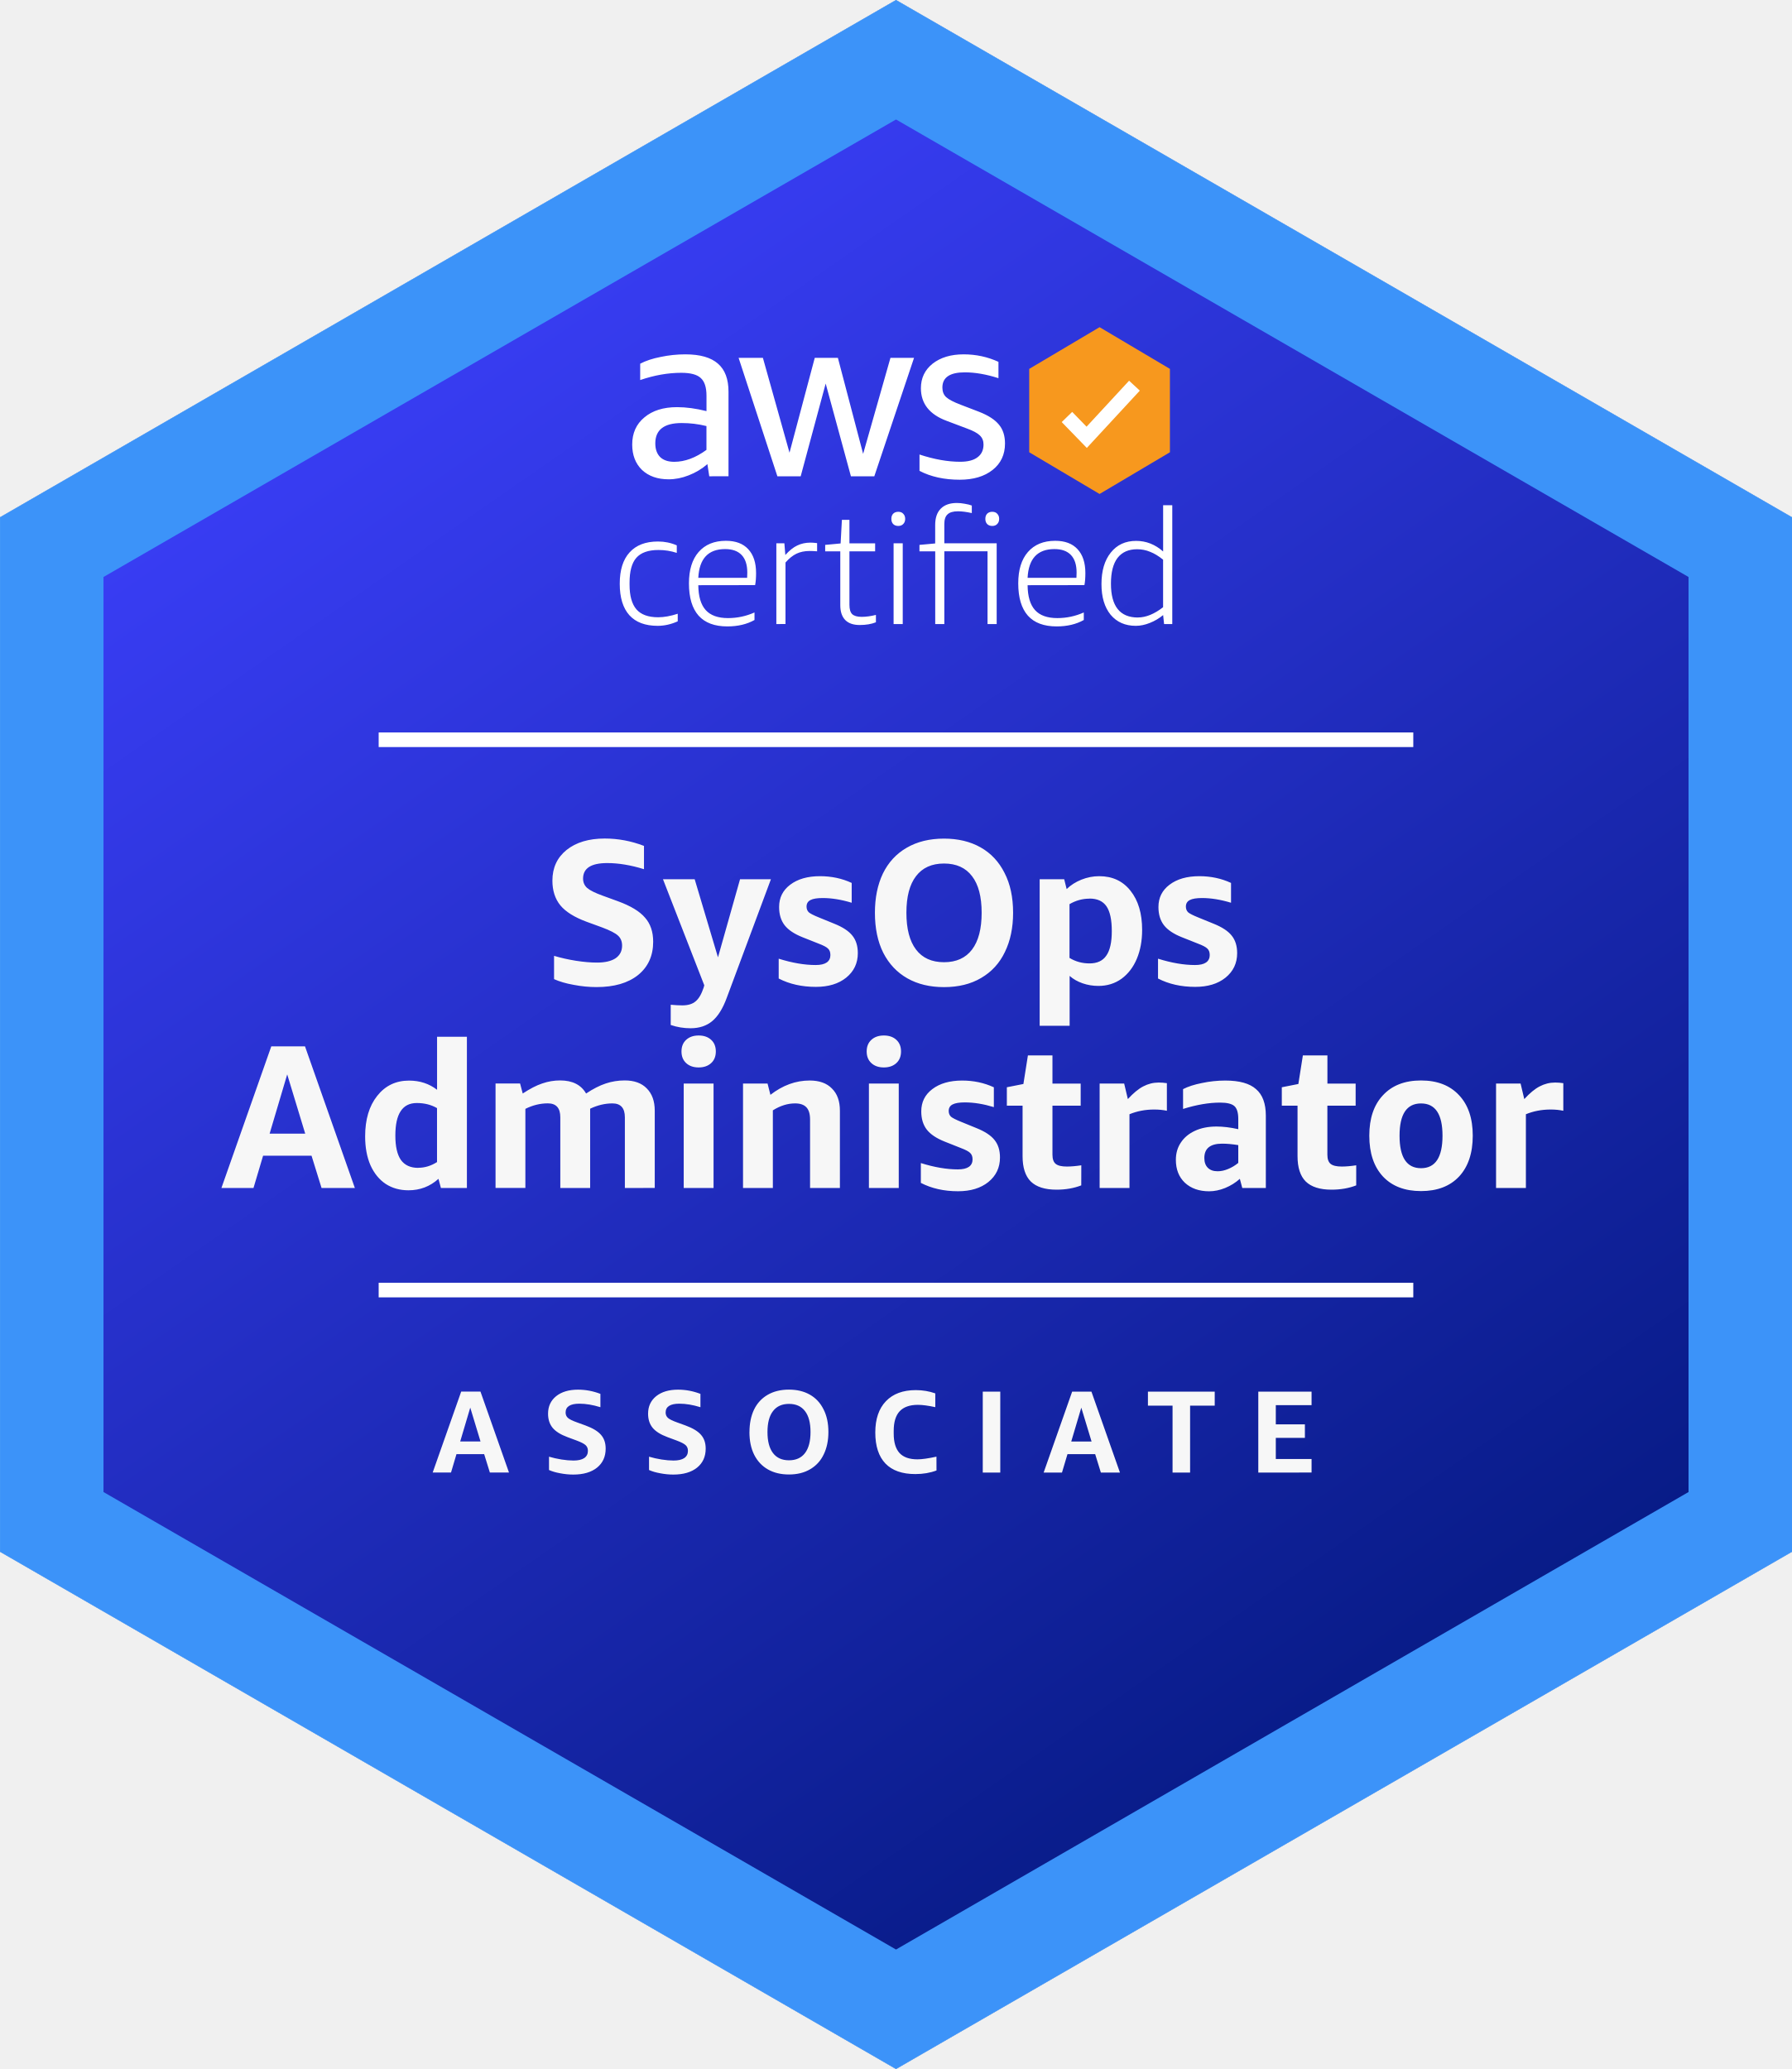
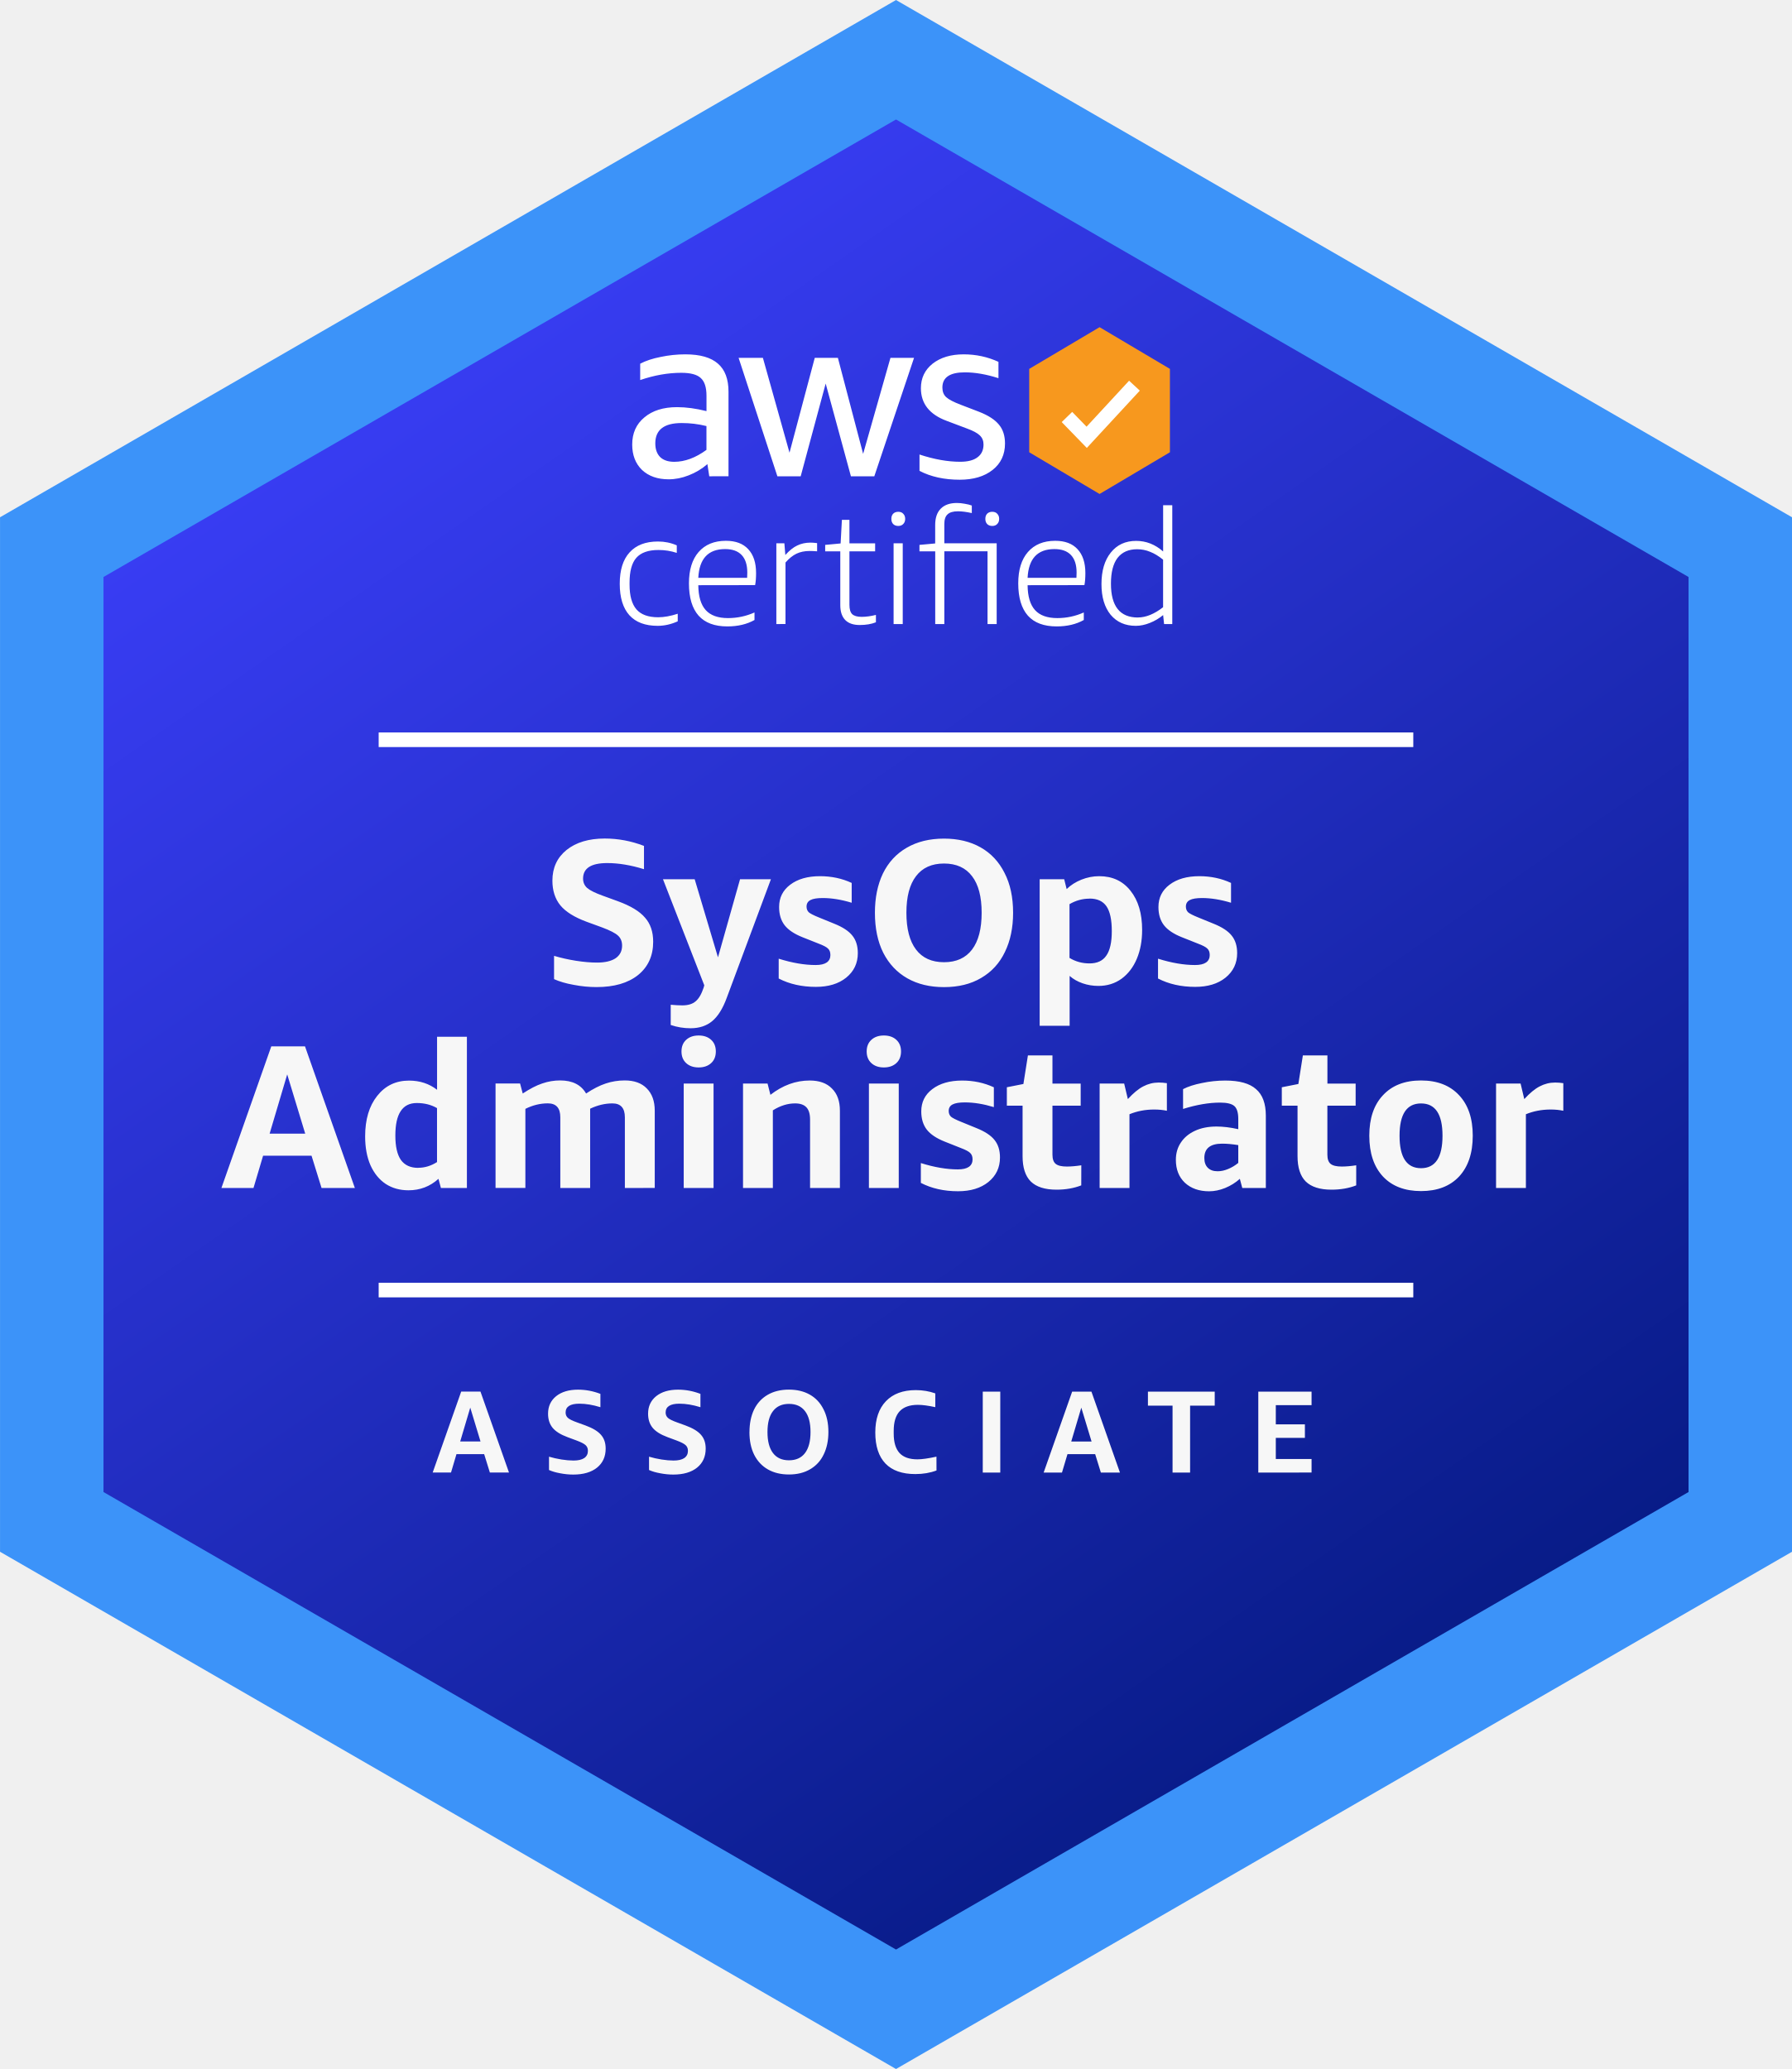
<svg xmlns="http://www.w3.org/2000/svg" xmlns:xlink="http://www.w3.org/1999/xlink" width="4.33cm" height="5cm" viewBox="0 0 43.301 50" version="1.1" id="svg1" xml:space="preserve">
  <defs id="defs1">
-     <linearGradient id="linearGradient13">
-       <stop style="stop-color:#5534bb;stop-opacity:1;" offset="0" id="stop12" />
-       <stop style="stop-color:#341185;stop-opacity:1;" offset="1" id="stop13" />
-     </linearGradient>
-     <linearGradient id="linearGradient11">
-       <stop style="stop-color:#59646f;stop-opacity:1;" offset="0" id="stop10" />
-       <stop style="stop-color:#222f40;stop-opacity:1;" offset="1" id="stop11" />
-     </linearGradient>
-     <linearGradient id="linearGradient9">
-       <stop style="stop-color:#008397;stop-opacity:1;" offset="0" id="stop8" />
-       <stop style="stop-color:#00597c;stop-opacity:1;" offset="1" id="stop9" />
-     </linearGradient>
    <rect x="47" y="68.5" width="94.5" height="49" id="rect3" />
    <linearGradient id="linearGradient2">
      <stop style="stop-color:#3a3ef7;stop-opacity:1;" offset="0" id="stop2" />
      <stop style="stop-color:#061a83;stop-opacity:1;" offset="1" id="stop3" />
    </linearGradient>
-     <linearGradient xlink:href="#linearGradient9" id="linearGradient3" x1="7.086" y1="-1.946" x2="19.173" y2="15.44" gradientUnits="userSpaceOnUse" />
    <linearGradient xlink:href="#linearGradient2" id="linearGradient3-9" x1="7.086" y1="-1.946" x2="19.173" y2="15.44" gradientUnits="userSpaceOnUse" />
-     <linearGradient xlink:href="#linearGradient11" id="linearGradient3-1" x1="7.086" y1="-1.946" x2="19.173" y2="15.44" gradientUnits="userSpaceOnUse" />
-     <linearGradient xlink:href="#linearGradient13" id="linearGradient3-3" x1="7.086" y1="-1.946" x2="19.173" y2="15.44" gradientUnits="userSpaceOnUse" />
  </defs>
  <g id="layer1" transform="translate(-3.350001)">
-     <path style="display:inline;fill:url(#linearGradient3);fill-opacity:1;stroke:#15caf7;stroke-width:1.226;stroke-dasharray:none;stroke-opacity:1" id="path1" d="M 23.101,12.523 13.097,18.299 3.093,12.523 3.093,0.971 13.097,-4.805 23.101,0.971 Z" transform="matrix(2.039204,0,0,2.039204,-1.706562,11.24175)" />
-     <path style="display:inline;fill:url(#linearGradient3-3);fill-opacity:1;stroke:#7b78fa;stroke-width:1.226;stroke-dasharray:none;stroke-opacity:1" id="path1-00" d="M 23.101,12.523 13.097,18.299 3.093,12.523 3.093,0.971 13.097,-4.805 23.101,0.971 Z" transform="matrix(2.039204,0,0,2.039204,-1.70656,11.24175)" />
-     <path style="display:inline;fill:url(#linearGradient3-1);fill-opacity:1;stroke:#d5dbdb;stroke-width:1.226;stroke-dasharray:none;stroke-opacity:1" id="path1-0" d="M 23.101,12.523 13.097,18.299 3.093,12.523 3.093,0.971 13.097,-4.805 23.101,0.971 Z" transform="matrix(2.039204,0,0,2.039204,-1.70656,11.24175)" />
-     <path style="display:inline;fill:url(#linearGradient3-9);fill-opacity:1;stroke:#3c93f9;stroke-width:1.226;stroke-dasharray:none;stroke-opacity:1" id="path1-7" d="M 23.101,12.523 13.097,18.299 3.093,12.523 3.093,0.971 13.097,-4.805 23.101,0.971 Z" transform="matrix(2.039204,0,0,2.039204,-1.70656,11.24175)" />
+     <path id="path1-7" style="display:inline;fill:url(#linearGradient3-9);stroke:#3c93f9;stroke-width:1.226" transform="matrix(2.039204,0,0,2.039204,-1.70656,11.24175)" d="M 23.101,12.523 13.097,18.299 3.093,12.523 3.093,0.971 13.097,-4.805 23.101,0.971 Z" />
    <path id="path3" style="opacity:1;fill:none;fill-opacity:1;stroke:#ffffff;stroke-width:0.353;stroke-dasharray:none;stroke-opacity:1" d="M 12.5 17.877 L 37.5 17.877 L 12.5 17.877 z M 12.5 31.176 L 37.5 31.176 L 12.5 31.176 z " />
    <path d="M 15.187,35.586 15.049,35.141 H 14.38 L 14.248,35.586 h -0.443 l 0.689,-1.956 h 0.466 l 0.689,1.956 z m -0.717,-0.751 h 0.491 l -0.248,-0.818 z m 2.594,-0.104 q -0.251,-0.093 -0.361,-0.226 -0.11,-0.135 -0.11,-0.341 0,-0.265 0.195,-0.423 0.198,-0.158 0.528,-0.158 0.277,0 0.542,0.102 v 0.322 q -0.274,-0.085 -0.508,-0.085 -0.333,0 -0.333,0.214 0,0.079 0.056,0.13 0.059,0.051 0.217,0.107 l 0.209,0.076 q 0.262,0.096 0.373,0.226 0.113,0.127 0.113,0.333 0,0.291 -0.209,0.46 -0.209,0.167 -0.573,0.167 -0.158,0 -0.316,-0.031 -0.158,-0.028 -0.271,-0.079 v -0.322 q 0.141,0.042 0.302,0.068 0.161,0.025 0.291,0.025 0.167,0 0.257,-0.059 0.09,-0.062 0.09,-0.175 0,-0.087 -0.056,-0.138 -0.054,-0.051 -0.22,-0.113 z m 2.417,0 q -0.251,-0.093 -0.361,-0.226 -0.11,-0.135 -0.11,-0.341 0,-0.265 0.195,-0.423 0.198,-0.158 0.528,-0.158 0.277,0 0.542,0.102 v 0.322 q -0.274,-0.085 -0.508,-0.085 -0.333,0 -0.333,0.214 0,0.079 0.056,0.13 0.059,0.051 0.217,0.107 l 0.209,0.076 q 0.262,0.096 0.373,0.226 0.113,0.127 0.113,0.333 0,0.291 -0.209,0.46 -0.209,0.167 -0.573,0.167 -0.158,0 -0.316,-0.031 -0.158,-0.028 -0.271,-0.079 v -0.322 q 0.141,0.042 0.302,0.068 0.161,0.025 0.291,0.025 0.167,0 0.257,-0.059 0.09,-0.062 0.09,-0.175 0,-0.087 -0.056,-0.138 -0.054,-0.051 -0.22,-0.113 z m 2.414,-0.124 q 0,0.333 0.133,0.508 0.133,0.175 0.387,0.175 0.254,0 0.387,-0.175 0.133,-0.175 0.133,-0.508 0,-0.333 -0.133,-0.505 -0.133,-0.175 -0.387,-0.175 -0.254,0 -0.387,0.175 -0.133,0.172 -0.133,0.505 z m -0.435,0 q 0,-0.31 0.11,-0.542 0.113,-0.231 0.327,-0.356 0.217,-0.127 0.516,-0.127 0.291,0 0.505,0.121 0.214,0.121 0.33,0.353 0.119,0.229 0.119,0.55 0,0.31 -0.113,0.542 -0.11,0.231 -0.327,0.358 -0.214,0.127 -0.514,0.127 -0.291,0 -0.505,-0.121 -0.214,-0.121 -0.333,-0.353 -0.116,-0.231 -0.116,-0.553 z m 4.519,0.929 q -0.229,0.087 -0.511,0.087 -0.477,0 -0.722,-0.254 -0.246,-0.257 -0.246,-0.751 0,-0.488 0.257,-0.756 0.257,-0.268 0.722,-0.268 0.248,0 0.471,0.079 v 0.333 q -0.257,-0.056 -0.421,-0.056 -0.294,0 -0.44,0.155 -0.144,0.155 -0.144,0.474 v 0.065 q 0,0.316 0.141,0.471 0.141,0.152 0.432,0.152 0.164,0 0.46,-0.065 z m 1.118,0.051 v -1.956 h 0.423 v 1.956 z m 2.854,0 -0.138,-0.446 h -0.669 l -0.133,0.446 h -0.443 l 0.689,-1.956 h 0.466 l 0.689,1.956 z M 29.235,34.836 h 0.491 l -0.248,-0.818 z m 2.448,0.751 v -1.617 h -0.595 v -0.339 h 1.614 v 0.339 h -0.595 v 1.617 z m 2.072,0 v -1.956 h 1.287 v 0.327 h -0.864 v 0.463 h 0.703 v 0.327 h -0.703 v 0.511 h 0.864 v 0.327 z" id="text5" style="font-weight:bold;font-size:2.822px;line-height:0.9;font-family:'Amazon Ember';-inkscape-font-specification:'Amazon Ember, Bold';text-align:center;letter-spacing:0.794px;text-anchor:middle;fill:#f7f7f7;stroke-width:0.353" aria-label="ASSOCIATE" />
    <g id="text3" style="font-weight:bold;font-size:4.939px;line-height:1;font-family:'Amazon Ember';-inkscape-font-specification:'Amazon Ember, Bold';text-align:center;letter-spacing:0px;text-anchor:middle;fill:#f7f7f7;stroke-width:0.353" aria-label="SysOps&#10;Administrator">
      <path d="m 17.523,22.275 q -0.44,-0.163 -0.632,-0.395 -0.193,-0.237 -0.193,-0.598 0,-0.464 0.341,-0.741 0.346,-0.277 0.924,-0.277 0.484,0 0.948,0.178 v 0.563 q -0.479,-0.148 -0.889,-0.148 -0.583,0 -0.583,0.375 0,0.138 0.099,0.227 0.104,0.089 0.38,0.188 l 0.365,0.133 q 0.459,0.168 0.652,0.395 0.198,0.222 0.198,0.583 0,0.509 -0.365,0.805 -0.365,0.291 -1.003,0.291 -0.277,0 -0.553,-0.054 -0.277,-0.049 -0.474,-0.138 V 23.099 q 0.247,0.074 0.528,0.119 0.282,0.044 0.509,0.044 0.291,0 0.449,-0.104 0.158,-0.109 0.158,-0.306 0,-0.153 -0.099,-0.242 -0.094,-0.089 -0.385,-0.198 z m 2.845,1.536 -0.998,-2.563 h 0.766 l 0.563,1.887 0.533,-1.887 h 0.746 l -1.067,2.865 q -0.143,0.39 -0.351,0.563 -0.207,0.173 -0.524,0.173 -0.247,0 -0.479,-0.079 v -0.489 q 0.158,0.015 0.282,0.015 0.207,0 0.321,-0.099 0.114,-0.094 0.193,-0.331 z m 3.047,-0.736 q 0,-0.099 -0.059,-0.153 -0.054,-0.054 -0.227,-0.119 l -0.385,-0.153 q -0.301,-0.119 -0.435,-0.291 -0.133,-0.173 -0.133,-0.44 0,-0.336 0.267,-0.538 0.272,-0.207 0.721,-0.207 0.415,0 0.766,0.163 v 0.479 q -0.375,-0.114 -0.701,-0.114 -0.202,0 -0.296,0.049 -0.094,0.049 -0.094,0.158 0,0.084 0.054,0.138 0.059,0.049 0.242,0.123 l 0.375,0.153 q 0.306,0.123 0.435,0.286 0.133,0.163 0.133,0.425 0,0.365 -0.282,0.593 -0.277,0.222 -0.731,0.222 -0.509,0 -0.899,-0.202 v -0.479 q 0.489,0.153 0.894,0.153 0.356,0 0.356,-0.247 z m 1.837,-1.017 q 0,0.583 0.232,0.889 0.232,0.306 0.677,0.306 0.445,0 0.677,-0.306 0.232,-0.306 0.232,-0.889 0,-0.583 -0.232,-0.884 -0.232,-0.306 -0.677,-0.306 -0.445,0 -0.677,0.306 -0.232,0.301 -0.232,0.884 z m -0.761,0 q 0,-0.543 0.193,-0.948 0.198,-0.405 0.573,-0.622 0.38,-0.222 0.904,-0.222 0.509,0 0.884,0.212 0.375,0.212 0.578,0.617 0.207,0.4 0.207,0.963 0,0.543 -0.198,0.948 -0.193,0.405 -0.573,0.627 -0.375,0.222 -0.899,0.222 -0.509,0 -0.884,-0.212 -0.375,-0.212 -0.583,-0.617 -0.202,-0.405 -0.202,-0.968 z m 3.981,2.731 v -3.541 h 0.593 l 0.059,0.237 q 0.148,-0.143 0.356,-0.227 0.212,-0.084 0.43,-0.084 0.479,0 0.756,0.351 0.282,0.351 0.282,0.948 0,0.39 -0.128,0.696 -0.128,0.306 -0.37,0.484 -0.242,0.173 -0.558,0.173 -0.202,0 -0.385,-0.064 -0.183,-0.064 -0.311,-0.178 v 1.205 z m 1.205,-3.072 q -0.257,0 -0.484,0.133 v 1.299 q 0.217,0.133 0.484,0.133 0.277,0 0.405,-0.188 0.133,-0.188 0.133,-0.593 0,-0.41 -0.128,-0.598 -0.128,-0.188 -0.41,-0.188 z m 2.904,1.358 q 0,-0.099 -0.059,-0.153 -0.054,-0.054 -0.227,-0.119 l -0.385,-0.153 q -0.301,-0.119 -0.435,-0.291 -0.133,-0.173 -0.133,-0.44 0,-0.336 0.267,-0.538 0.272,-0.207 0.721,-0.207 0.415,0 0.766,0.163 v 0.479 q -0.375,-0.114 -0.701,-0.114 -0.202,0 -0.296,0.049 -0.094,0.049 -0.094,0.158 0,0.084 0.054,0.138 0.059,0.049 0.242,0.123 l 0.375,0.153 q 0.306,0.123 0.435,0.286 0.133,0.163 0.133,0.425 0,0.365 -0.282,0.593 -0.277,0.222 -0.731,0.222 -0.509,0 -0.899,-0.202 v -0.479 q 0.489,0.153 0.894,0.153 0.356,0 0.356,-0.247 z" id="path4" />
      <path d="M 11.12,28.71 10.878,27.93 H 9.707 L 9.475,28.71 H 8.7 l 1.205,-3.423 h 0.815 l 1.205,3.423 z M 9.865,27.396 H 10.725 l -0.435,-1.432 z m 4.139,1.314 -0.059,-0.222 q -0.306,0.277 -0.726,0.277 -0.311,0 -0.548,-0.153 -0.237,-0.158 -0.37,-0.454 -0.128,-0.296 -0.128,-0.696 0,-0.612 0.291,-0.978 0.291,-0.37 0.77,-0.37 0.39,0 0.677,0.222 V 25.055 h 0.721 v 3.655 z m -0.548,-0.489 q 0.237,0 0.454,-0.138 v -1.304 q -0.212,-0.123 -0.489,-0.123 -0.262,0 -0.39,0.198 -0.128,0.193 -0.128,0.588 0,0.395 0.133,0.588 0.138,0.193 0.42,0.193 z m 4.993,0.489 v -1.709 q 0,-0.336 -0.301,-0.336 -0.267,0 -0.538,0.128 v 0.049 1.867 h -0.721 v -1.709 q 0,-0.336 -0.301,-0.336 -0.277,0 -0.543,0.133 v 1.911 h -0.721 v -2.524 h 0.593 l 0.064,0.242 q 0.262,-0.173 0.469,-0.242 0.212,-0.074 0.435,-0.074 0.445,0 0.627,0.316 0.252,-0.168 0.474,-0.242 0.222,-0.074 0.459,-0.074 0.346,0 0.533,0.193 0.193,0.193 0.193,0.538 v 1.867 z m 1.422,0 v -2.524 h 0.721 v 2.524 z m 0.361,-2.914 q -0.188,0 -0.301,-0.104 -0.114,-0.104 -0.114,-0.282 0,-0.178 0.114,-0.282 0.114,-0.104 0.301,-0.104 0.188,0 0.301,0.104 0.114,0.104 0.114,0.282 0,0.178 -0.114,0.282 -0.114,0.104 -0.301,0.104 z m 2.692,2.914 v -1.655 q 0,-0.202 -0.089,-0.296 -0.089,-0.094 -0.272,-0.094 -0.272,0 -0.538,0.168 v 1.877 h -0.721 v -2.524 h 0.593 l 0.069,0.272 q 0.445,-0.346 0.948,-0.346 0.351,0 0.538,0.193 0.193,0.188 0.193,0.538 v 1.867 z m 1.422,0 v -2.524 h 0.721 v 2.524 z m 0.361,-2.914 q -0.188,0 -0.301,-0.104 -0.114,-0.104 -0.114,-0.282 0,-0.178 0.114,-0.282 0.114,-0.104 0.301,-0.104 0.188,0 0.301,0.104 0.114,0.104 0.114,0.282 0,0.178 -0.114,0.282 -0.114,0.104 -0.301,0.104 z m 2.143,2.218 q 0,-0.099 -0.059,-0.153 -0.054,-0.054 -0.227,-0.119 l -0.385,-0.153 q -0.301,-0.119 -0.435,-0.291 -0.133,-0.173 -0.133,-0.44 0,-0.336 0.267,-0.538 0.272,-0.207 0.721,-0.207 0.415,0 0.766,0.163 v 0.479 q -0.375,-0.114 -0.701,-0.114 -0.202,0 -0.296,0.049 -0.094,0.049 -0.094,0.158 0,0.084 0.054,0.138 0.059,0.049 0.242,0.123 l 0.375,0.153 q 0.306,0.123 0.435,0.286 0.133,0.163 0.133,0.425 0,0.365 -0.282,0.593 -0.277,0.222 -0.731,0.222 -0.509,0 -0.899,-0.202 v -0.479 q 0.489,0.153 0.894,0.153 0.356,0 0.356,-0.247 z m 2.627,0.632 q -0.267,0.104 -0.598,0.104 -0.42,0 -0.622,-0.198 -0.198,-0.198 -0.198,-0.612 v -1.22 h -0.38 v -0.445 l 0.4,-0.079 0.109,-0.691 h 0.593 v 0.682 h 0.682 v 0.533 h -0.682 v 1.185 q 0,0.158 0.079,0.222 0.079,0.064 0.267,0.064 0.153,0 0.351,-0.03 z m 0.444,0.064 v -2.524 h 0.593 l 0.089,0.375 q 0.198,-0.217 0.37,-0.306 0.178,-0.094 0.375,-0.094 0.094,0 0.198,0.015 v 0.667 q -0.138,-0.03 -0.306,-0.03 -0.321,0 -0.598,0.114 v 1.783 z m 3.447,0 -0.059,-0.222 q -0.153,0.138 -0.356,0.222 -0.198,0.079 -0.385,0.079 -0.365,0 -0.588,-0.207 -0.217,-0.207 -0.217,-0.553 0,-0.237 0.119,-0.415 0.119,-0.183 0.341,-0.286 0.222,-0.104 0.524,-0.104 0.237,0 0.524,0.064 v -0.247 q 0,-0.227 -0.094,-0.311 -0.094,-0.084 -0.346,-0.084 -0.405,0 -0.894,0.153 v -0.479 q 0.183,-0.094 0.459,-0.148 0.277,-0.059 0.563,-0.059 0.509,0 0.741,0.207 0.237,0.202 0.237,0.642 v 1.748 z M 32.772,28.305 q 0.123,0 0.252,-0.054 0.133,-0.054 0.247,-0.148 v -0.43 q -0.217,-0.035 -0.39,-0.035 -0.43,0 -0.43,0.346 0,0.153 0.084,0.237 0.084,0.084 0.237,0.084 z m 3.349,0.341 q -0.267,0.104 -0.598,0.104 -0.42,0 -0.622,-0.198 -0.198,-0.198 -0.198,-0.612 v -1.22 h -0.38 v -0.445 l 0.4,-0.079 0.109,-0.691 h 0.593 v 0.682 h 0.682 v 0.533 H 35.424 v 1.185 q 0,0.158 0.079,0.222 0.079,0.064 0.267,0.064 0.153,0 0.351,-0.03 z m 1.566,0.138 q -0.588,0 -0.919,-0.351 -0.331,-0.356 -0.331,-0.988 0,-0.627 0.331,-0.978 0.331,-0.356 0.919,-0.356 0.588,0 0.919,0.356 0.331,0.351 0.331,0.978 0,0.632 -0.331,0.988 -0.331,0.351 -0.919,0.351 z m 0,-0.553 q 0.519,0 0.519,-0.785 0,-0.78 -0.519,-0.78 -0.519,0 -0.519,0.78 0,0.785 0.519,0.785 z m 1.813,0.479 v -2.524 h 0.593 l 0.089,0.375 q 0.198,-0.217 0.37,-0.306 0.178,-0.094 0.375,-0.094 0.094,0 0.198,0.015 v 0.667 q -0.138,-0.03 -0.306,-0.03 -0.321,0 -0.598,0.114 v 1.783 z" id="path6" />
    </g>
    <g id="g8" transform="translate(0.1322917,-0.5291667)">
-       <path style="display:inline;opacity:1;fill:#f7981e;fill-opacity:1;stroke:none;stroke-width:0.357" id="path5" d="m 10.609,24.423 -1.745,1.008 -1.745,-1.008 10e-8,-2.015 1.745,-1.008 1.745,1.008 z" transform="matrix(0.9741859,0,0,1,21.15199,-12.96458)" />
+       <path id="path5" style="display:inline;opacity:1;fill:#f7981e;stroke-width:0.357" transform="matrix(0.9741859,0,0,1,21.15199,-12.96458)" d="m 10.609,24.423 -1.745,1.008 -1.745,-1.008 10e-8,-2.015 1.745,-1.008 1.745,1.008 z" />
      <path style="opacity:1;fill:none;fill-opacity:1;stroke:#ffffff;stroke-width:0.353;stroke-dasharray:none;stroke-opacity:1" d="m 28.999,10.606 0.477,0.491 1.154,-1.248" id="path7" />
      <path style="font-weight:300;font-size:3.881px;font-family:'Amazon Ember';-inkscape-font-specification:'Amazon Ember Light';letter-spacing:0px;fill:#ffffff;stroke-width:2.5" d="m 19.594,15.544 q -0.241,0.109 -0.485,0.109 -0.45,0 -0.683,-0.256 -0.233,-0.26 -0.233,-0.761 0,-0.497 0.237,-0.757 0.237,-0.264 0.687,-0.264 0.241,0 0.454,0.093 v 0.182 q -0.213,-0.07 -0.442,-0.07 -0.369,0 -0.536,0.19 -0.163,0.186 -0.163,0.601 v 0.047 q 0,0.404 0.167,0.598 0.167,0.19 0.524,0.19 0.213,0 0.473,-0.085 z m 0.497,-0.873 q 0.004,0.407 0.179,0.601 0.175,0.194 0.539,0.194 0.334,0 0.64,-0.136 v 0.182 q -0.276,0.155 -0.656,0.155 -0.462,0 -0.695,-0.26 -0.233,-0.264 -0.233,-0.78 0,-0.489 0.233,-0.757 0.237,-0.272 0.66,-0.272 0.353,0 0.539,0.202 0.19,0.202 0.19,0.578 0,0.175 -0.023,0.291 z m 0.648,-0.873 q -0.613,0 -0.648,0.695 h 1.18 q 0.004,-0.054 0.004,-0.128 0,-0.279 -0.136,-0.423 -0.136,-0.144 -0.4,-0.144 z M 21.977,15.61 v -1.952 h 0.194 l 0.023,0.283 q 0.147,-0.163 0.287,-0.229 0.144,-0.07 0.322,-0.07 0.066,0 0.159,0.012 v 0.198 q -0.101,-0.008 -0.182,-0.008 -0.179,0 -0.318,0.066 -0.136,0.066 -0.264,0.213 v 1.486 z m 2.406,-0.043 q -0.163,0.066 -0.392,0.066 -0.229,0 -0.349,-0.12 -0.12,-0.124 -0.12,-0.357 V 13.853 H 23.157 V 13.697 l 0.373,-0.035 0.031,-0.57 h 0.182 v 0.567 h 0.621 v 0.194 h -0.621 v 1.292 q 0,0.159 0.066,0.225 0.07,0.066 0.229,0.066 0.159,0 0.345,-0.047 z m 0.427,0.043 V 13.658 H 25.031 v 1.952 z m 0.113,-2.371 q -0.078,0 -0.124,-0.047 -0.043,-0.047 -0.043,-0.124 0,-0.078 0.043,-0.124 0.047,-0.047 0.124,-0.047 0.078,0 0.12,0.047 0.047,0.047 0.047,0.124 0,0.078 -0.047,0.124 -0.043,0.047 -0.12,0.047 z m 0.893,2.371 V 13.853 H 25.435 V 13.697 l 0.38,-0.035 v -0.446 q 0,-0.26 0.136,-0.396 0.136,-0.136 0.388,-0.136 0.093,0 0.19,0.019 0.101,0.016 0.171,0.043 v 0.182 q -0.194,-0.043 -0.334,-0.043 -0.175,0 -0.252,0.074 -0.078,0.07 -0.078,0.233 v 0.466 h 1.265 v 1.952 h -0.221 v -1.758 h -1.044 v 1.758 z m 1.378,-2.371 q -0.078,0 -0.124,-0.047 -0.043,-0.047 -0.043,-0.124 0,-0.078 0.043,-0.124 0.047,-0.047 0.124,-0.047 0.078,0 0.12,0.047 0.047,0.047 0.047,0.124 0,0.078 -0.047,0.124 -0.043,0.047 -0.12,0.047 z m 0.854,1.432 q 0.004,0.407 0.179,0.601 0.175,0.194 0.539,0.194 0.334,0 0.64,-0.136 v 0.182 q -0.276,0.155 -0.656,0.155 -0.462,0 -0.695,-0.26 -0.233,-0.264 -0.233,-0.78 0,-0.489 0.233,-0.757 0.237,-0.272 0.66,-0.272 0.353,0 0.539,0.202 0.19,0.202 0.19,0.578 0,0.175 -0.023,0.291 z m 0.648,-0.873 q -0.613,0 -0.648,0.695 h 1.18 q 0.004,-0.054 0.004,-0.128 0,-0.279 -0.136,-0.423 -0.136,-0.144 -0.4,-0.144 z m 2.65,1.812 -0.023,-0.217 q -0.144,0.12 -0.322,0.19 -0.175,0.07 -0.338,0.07 -0.384,0 -0.609,-0.268 -0.221,-0.272 -0.221,-0.741 0,-0.481 0.225,-0.761 0.225,-0.283 0.613,-0.283 0.361,0 0.652,0.256 v -1.118 h 0.221 v 2.872 z m -0.633,-0.159 q 0.291,0 0.609,-0.248 v -1.149 q -0.163,-0.132 -0.314,-0.19 -0.147,-0.062 -0.314,-0.062 -0.31,0 -0.473,0.21 -0.159,0.21 -0.159,0.621 0,0.819 0.652,0.819 z" id="text2" aria-label="certified" />
      <path style="font-size:5.644px;font-family:'Amazon Ember';-inkscape-font-specification:'Amazon Ember';letter-spacing:-0.132px;fill:#ffffff;stroke-width:2.5" d="m 20.356,12.039 -0.045,-0.294 q -0.203,0.175 -0.452,0.271 -0.243,0.096 -0.485,0.096 -0.401,0 -0.643,-0.226 -0.237,-0.231 -0.237,-0.615 0,-0.412 0.294,-0.655 0.294,-0.248 0.79,-0.248 0.327,0 0.711,0.096 V 10.091 q 0,-0.305 -0.141,-0.429 -0.135,-0.124 -0.468,-0.124 -0.48,0 -0.993,0.175 V 9.318 q 0.203,-0.107 0.497,-0.164 0.294,-0.062 0.593,-0.062 0.536,0 0.79,0.226 0.254,0.22 0.254,0.677 v 2.043 z m -0.847,-0.35 q 0.384,0 0.779,-0.288 v -0.576 q -0.294,-0.073 -0.598,-0.073 -0.638,0 -0.638,0.491 0,0.214 0.119,0.333 0.119,0.113 0.339,0.113 z m 4.27,0.35 -0.61,-2.241 -0.604,2.241 H 22.002 L 21.065,9.177 h 0.587 l 0.643,2.292 0.61,-2.292 h 0.559 l 0.61,2.32 0.66,-2.32 h 0.57 l -0.96,2.862 z m 3.204,-0.768 q 0,-0.135 -0.09,-0.22 -0.085,-0.085 -0.316,-0.169 l -0.48,-0.181 q -0.627,-0.231 -0.627,-0.79 0,-0.367 0.282,-0.593 0.288,-0.226 0.751,-0.226 0.446,0 0.841,0.181 v 0.395 q -0.44,-0.141 -0.813,-0.141 -0.542,0 -0.542,0.367 0,0.147 0.09,0.231 0.09,0.085 0.356,0.186 l 0.44,0.169 q 0.333,0.13 0.48,0.31 0.147,0.175 0.147,0.457 0,0.401 -0.299,0.638 -0.299,0.237 -0.796,0.237 -0.559,0 -0.971,-0.214 v -0.395 q 0.531,0.175 0.982,0.175 0.277,0 0.418,-0.107 0.147,-0.107 0.147,-0.31 z" id="text1" aria-label="aws" />
    </g>
  </g>
  <g id="layer4" style="display:inline">
    <path id="path1-2" style="display:none;vector-effect:non-scaling-stroke;fill:none;fill-opacity:1;stroke:#ff00ff;stroke-width:0.265;stroke-dasharray:none;stroke-opacity:1;-inkscape-stroke:hairline" d="M 21.389,0.986 C 14.499,4.961 7.611,8.942 0.719,12.915 c 0,8.057 2.1e-7,16.114 0,24.172 6.98,4.023 13.955,8.055 20.934,12.08 6.977,-4.025 13.951,-8.057 20.93,-12.08 0,-8.057 0,-16.114 0,-24.172 C 35.603,8.892 28.63,4.86 21.652,0.835 l -0.177,0.102 z" />
  </g>
</svg>
